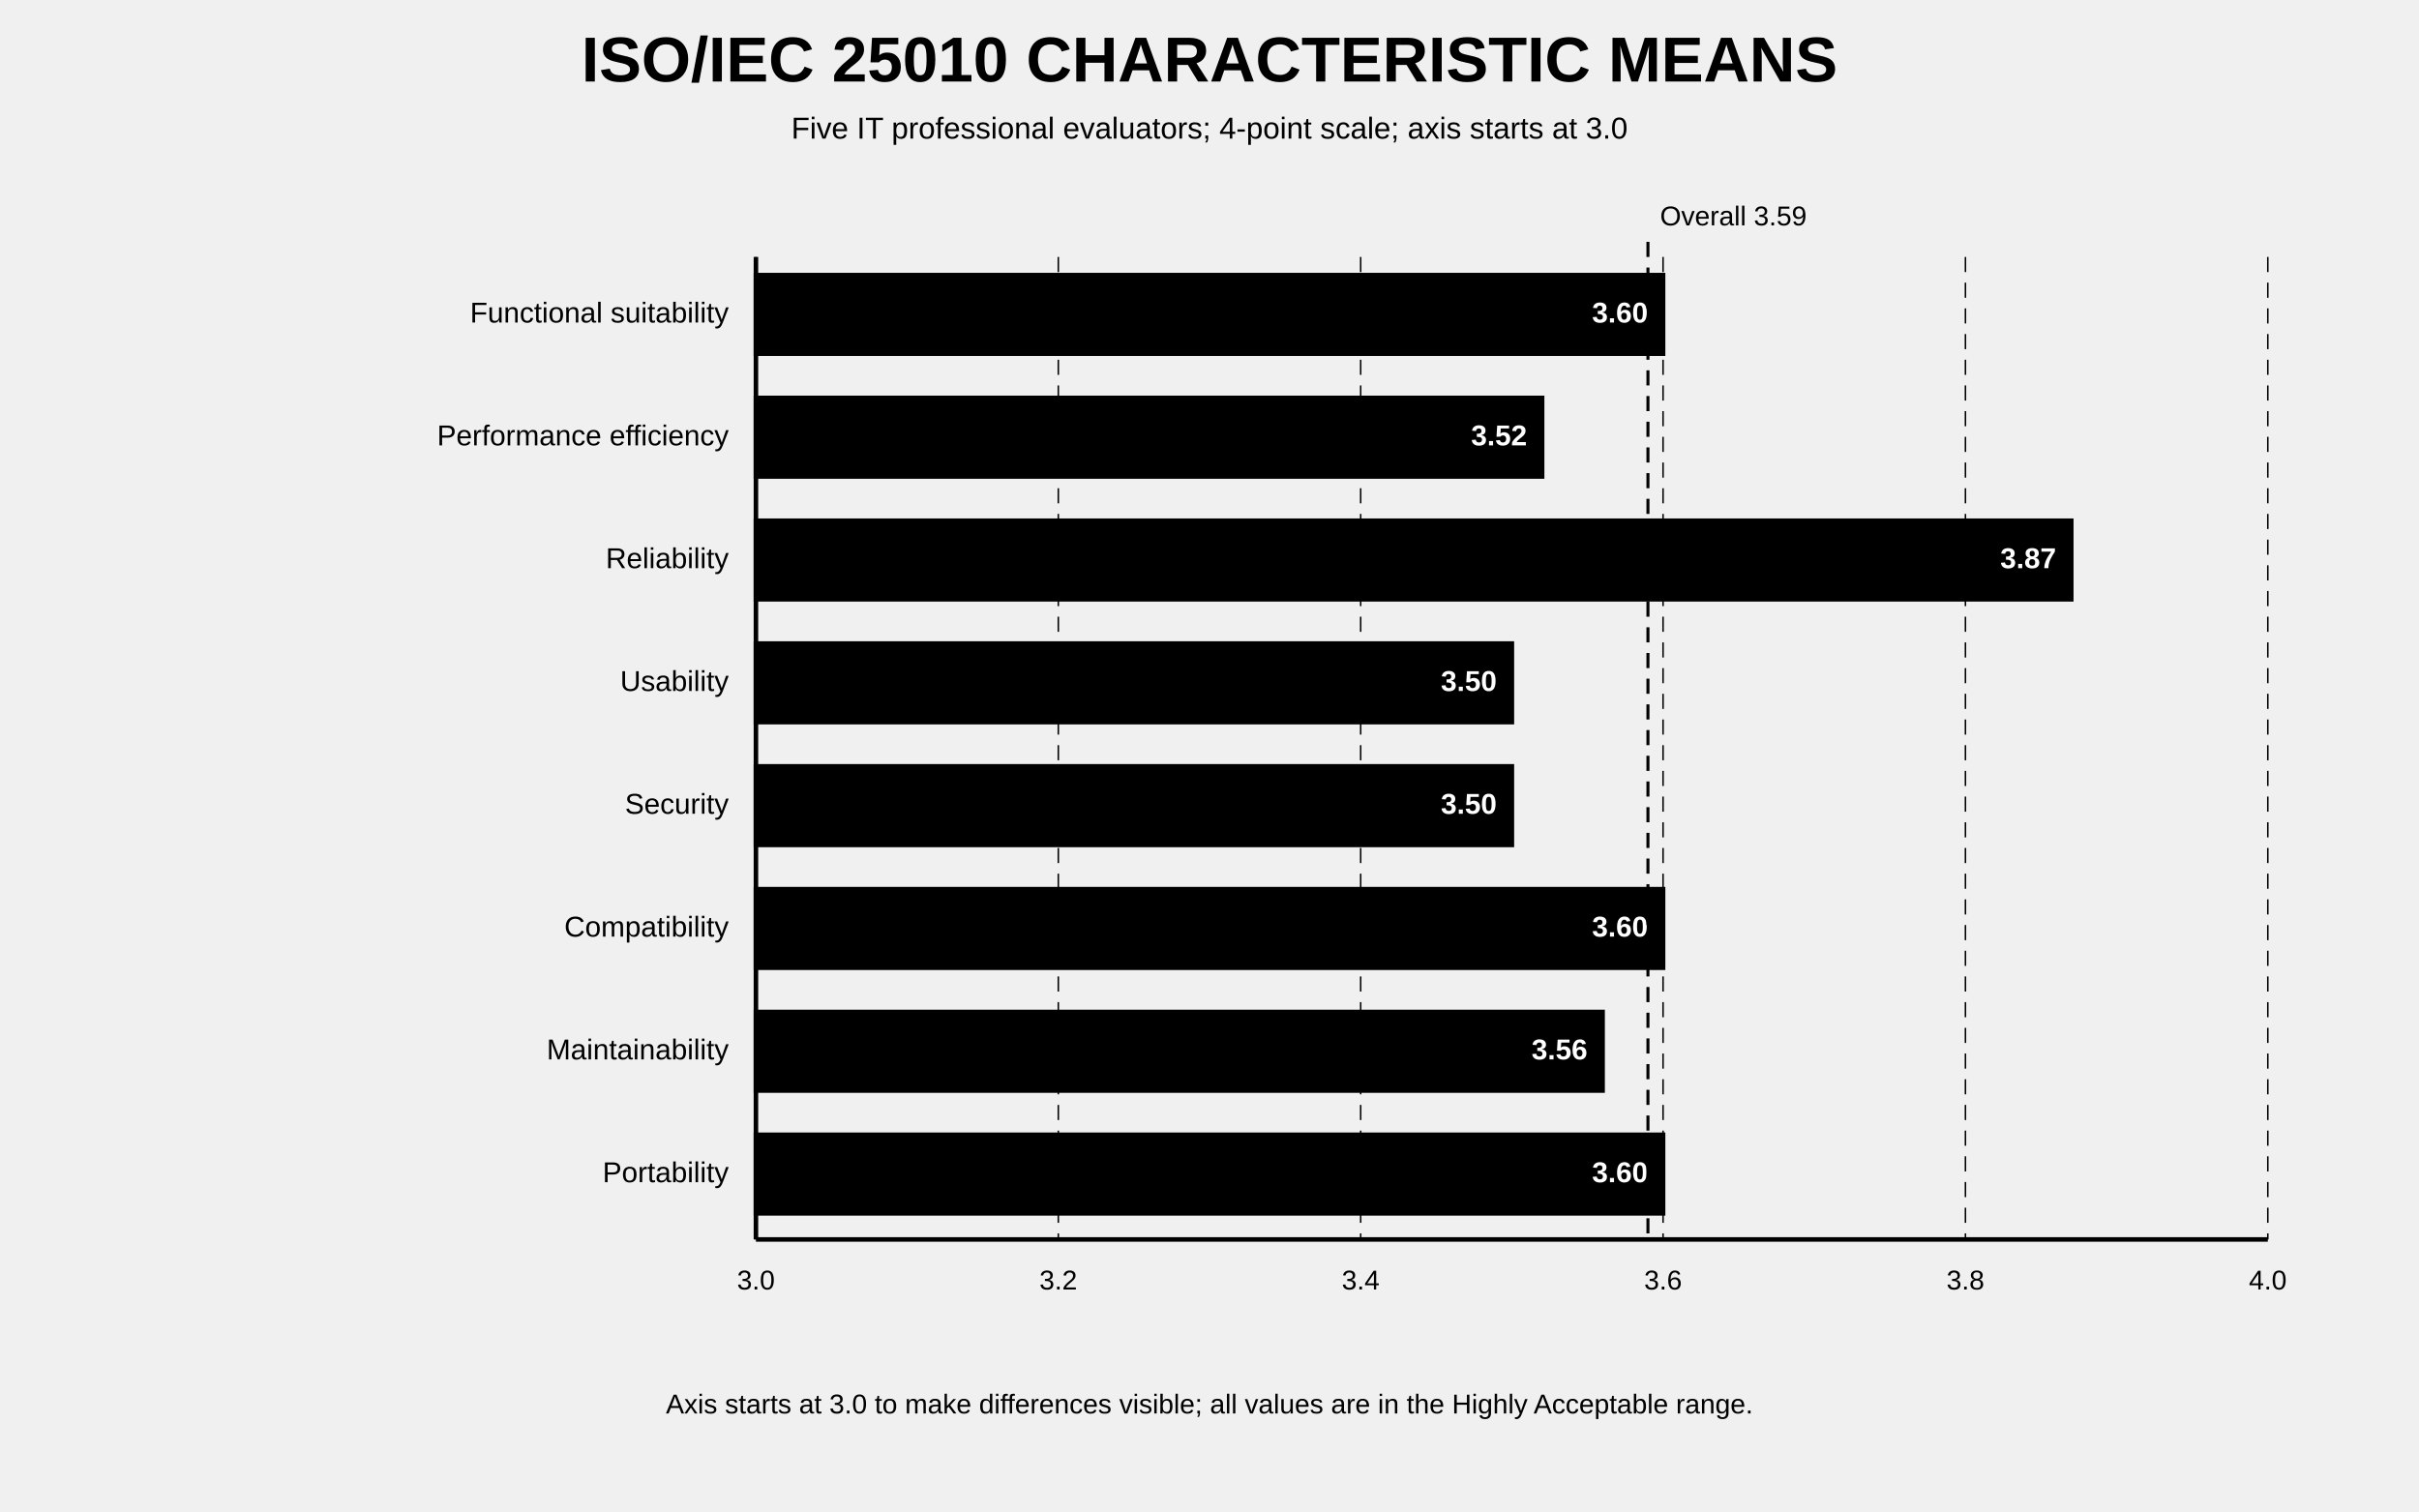
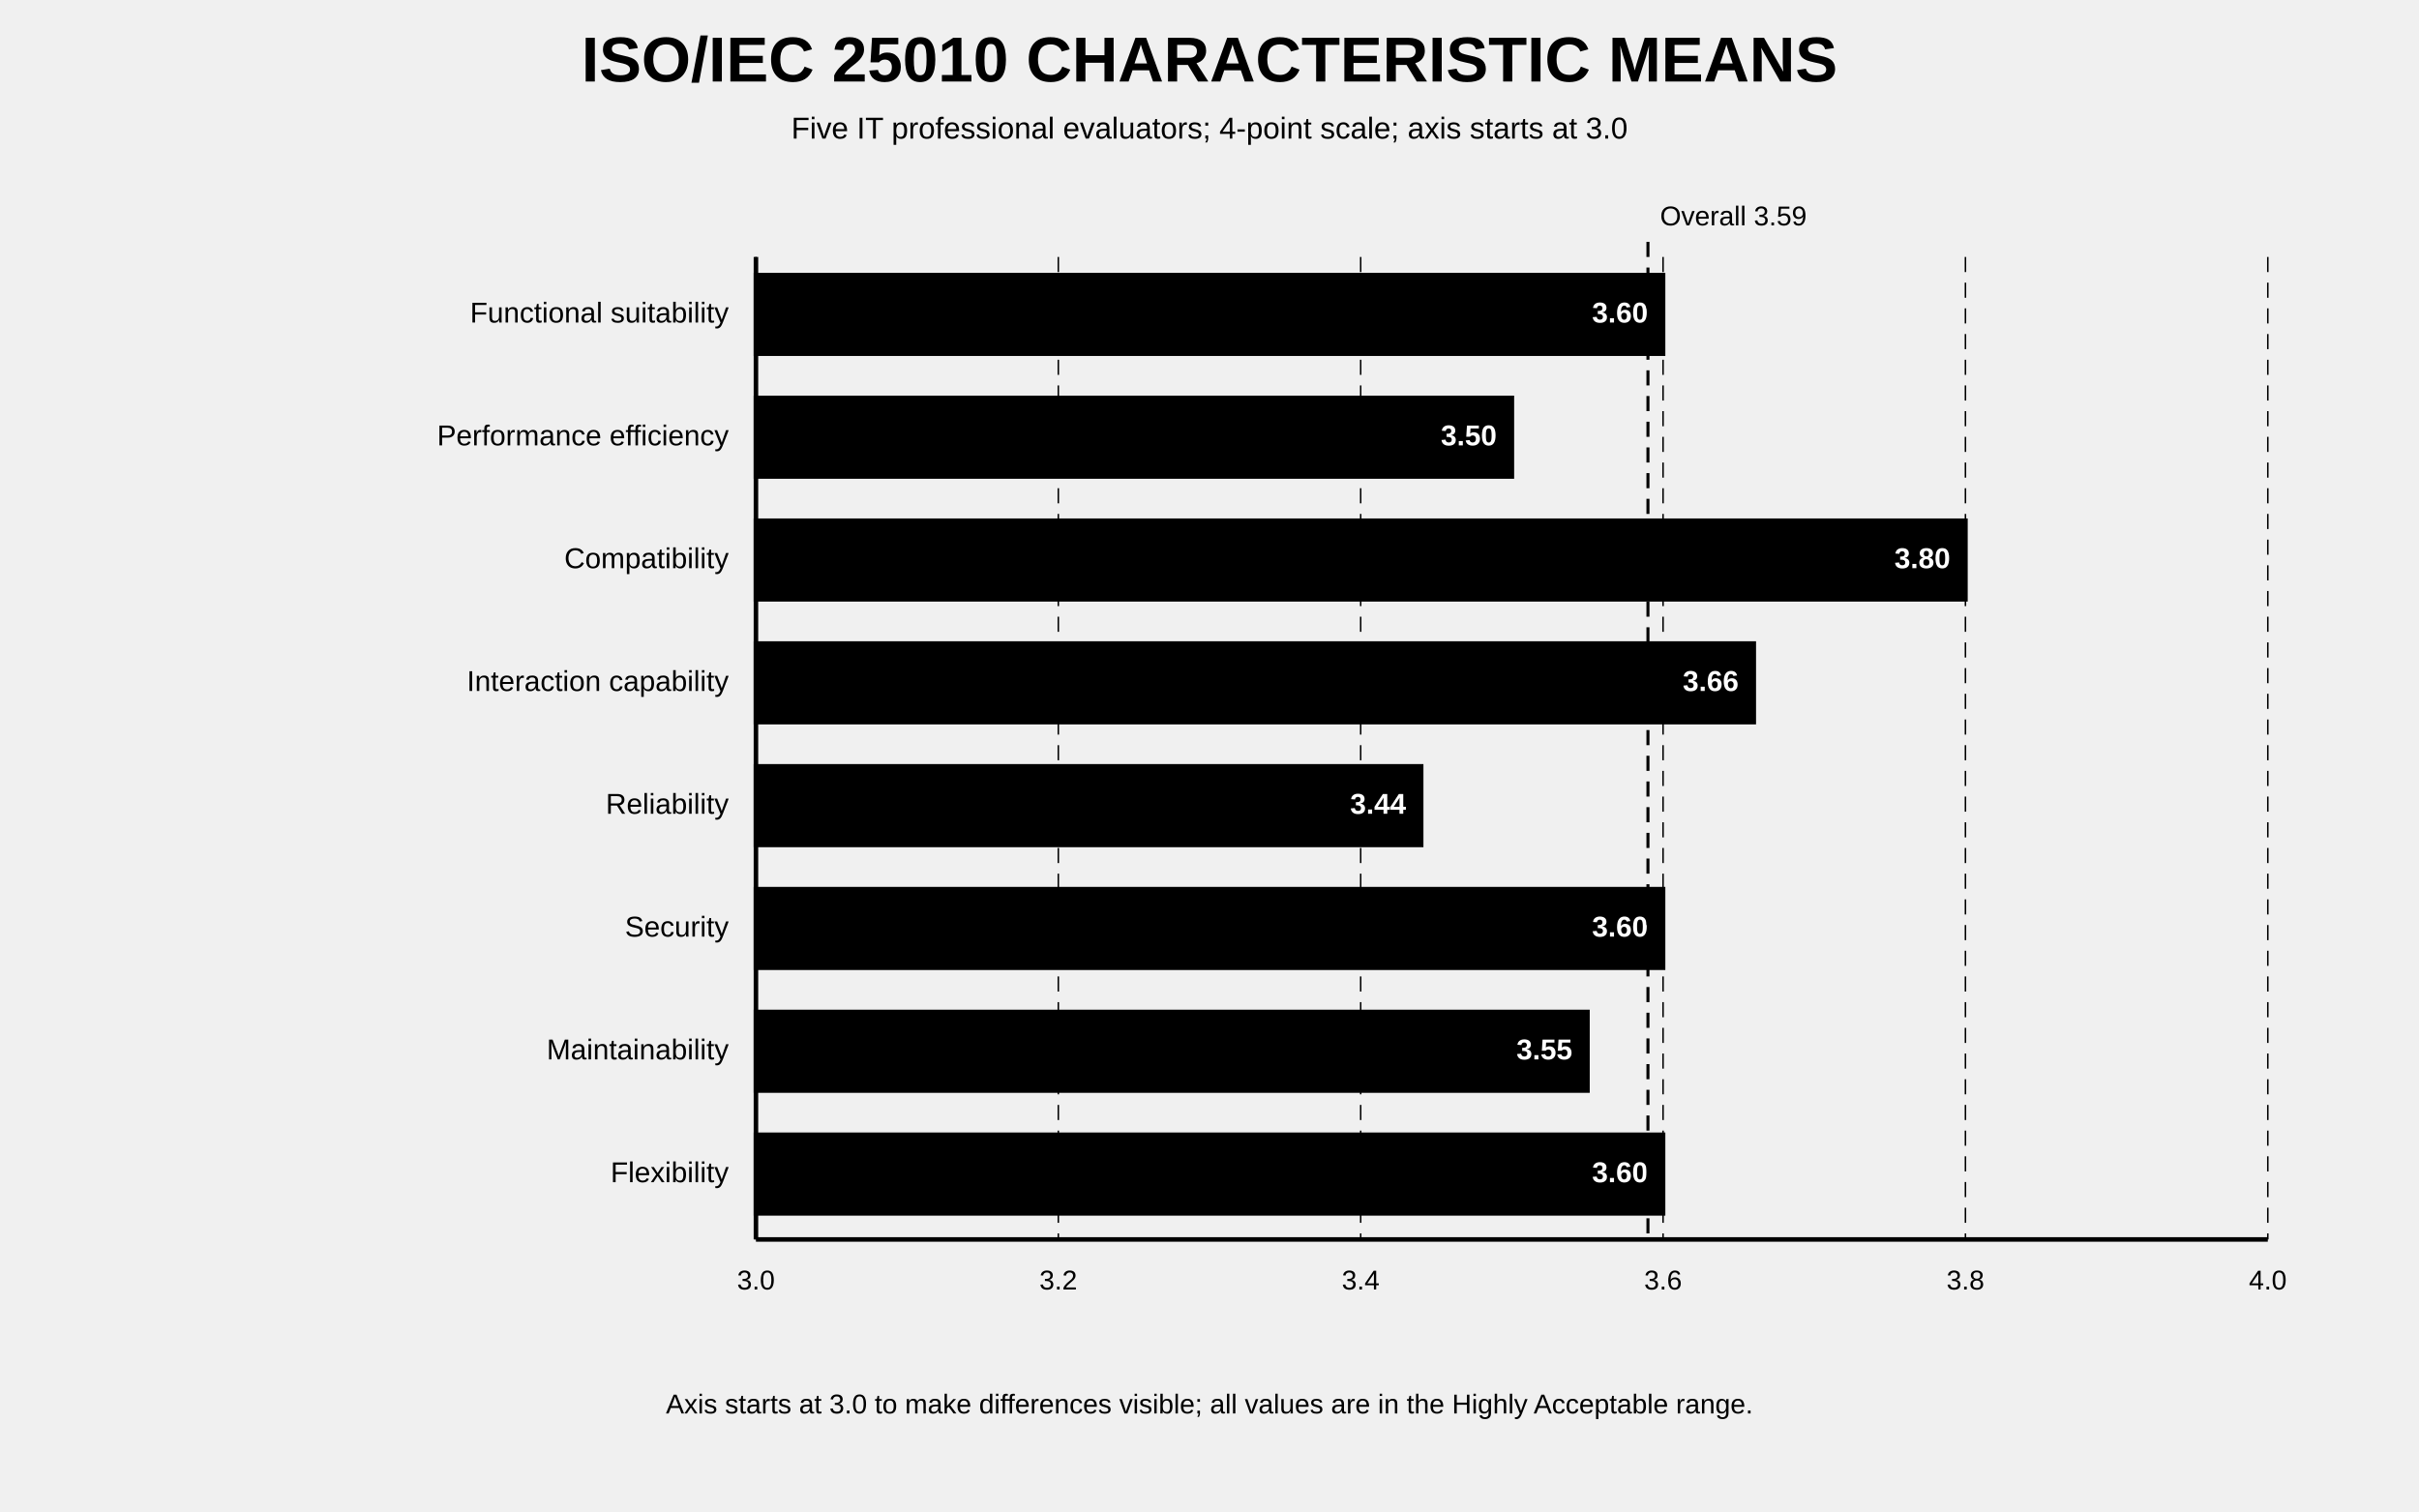
<svg xmlns="http://www.w3.org/2000/svg" width="1600" height="1000" viewBox="0 0 1600 1000">
  <defs>
    <pattern id="hatch" width="12" height="12" patternUnits="userSpaceOnUse" patternTransform="rotate(45)">
      <rect width="12" height="12" fill="white" />
      <line x1="0" y1="0" x2="0" y2="12" stroke="black" stroke-width="3" />
    </pattern>
  </defs>
  <text x="800.0" y="42" font-family="Arial, Helvetica, sans-serif" font-size="42" font-weight="700" text-anchor="middle" fill="black" dominant-baseline="middle">ISO/IEC 25010 CHARACTERISTIC MEANS</text>
  <text x="800.0" y="86" font-family="Arial, Helvetica, sans-serif" font-size="20" font-weight="400" text-anchor="middle" fill="black" dominant-baseline="middle">Five IT professional evaluators; 4-point scale; axis starts at 3.0</text>
  <polyline points="500.0,170 500.0,820" fill="none" stroke="black" stroke-width="1" stroke-dasharray="10 7" />
  <text x="500.0" y="848" font-family="Arial, Helvetica, sans-serif" font-size="18" font-weight="400" text-anchor="middle" fill="black" dominant-baseline="middle">3.0</text>
  <polyline points="700,170 700,820" fill="none" stroke="black" stroke-width="1" stroke-dasharray="10 7" />
  <text x="700" y="848" font-family="Arial, Helvetica, sans-serif" font-size="18" font-weight="400" text-anchor="middle" fill="black" dominant-baseline="middle">3.2</text>
  <polyline points="900,170 900,820" fill="none" stroke="black" stroke-width="1" stroke-dasharray="10 7" />
  <text x="900" y="848" font-family="Arial, Helvetica, sans-serif" font-size="18" font-weight="400" text-anchor="middle" fill="black" dominant-baseline="middle">3.4</text>
  <polyline points="1100.0,170 1100.0,820" fill="none" stroke="black" stroke-width="1" stroke-dasharray="10 7" />
  <text x="1100.0" y="848" font-family="Arial, Helvetica, sans-serif" font-size="18" font-weight="400" text-anchor="middle" fill="black" dominant-baseline="middle">3.6</text>
  <polyline points="1300,170 1300,820" fill="none" stroke="black" stroke-width="1" stroke-dasharray="10 7" />
  <text x="1300" y="848" font-family="Arial, Helvetica, sans-serif" font-size="18" font-weight="400" text-anchor="middle" fill="black" dominant-baseline="middle">3.8</text>
  <polyline points="1500.0,170 1500.0,820" fill="none" stroke="black" stroke-width="1" stroke-dasharray="10 7" />
  <text x="1500.0" y="848" font-family="Arial, Helvetica, sans-serif" font-size="18" font-weight="400" text-anchor="middle" fill="black" dominant-baseline="middle">4.0</text>
  <polyline points="500,170 500,820" fill="none" stroke="black" stroke-width="3" />
  <polyline points="500,820 1500,820" fill="none" stroke="black" stroke-width="3" />
  <text x="482" y="208.0" font-family="Arial, Helvetica, sans-serif" font-size="19" font-weight="400" text-anchor="end" fill="black" dominant-baseline="middle">Functional suitability</text>
  <rect x="500" y="182.0" width="600.0" height="52" fill="black" stroke="black" stroke-width="3" />
  <text x="1090.0" y="208.0" font-family="Arial, Helvetica, sans-serif" font-size="19" font-weight="700" text-anchor="end" fill="white" dominant-baseline="middle">3.60</text>
  <text x="482" y="289.25" font-family="Arial, Helvetica, sans-serif" font-size="19" font-weight="400" text-anchor="end" fill="black" dominant-baseline="middle">Performance efficiency</text>
-   <rect x="500" y="263.25" width="520.0" height="52" fill="black" stroke="black" stroke-width="3" />
-   <text x="1010.0" y="289.25" font-family="Arial, Helvetica, sans-serif" font-size="19" font-weight="700" text-anchor="end" fill="white" dominant-baseline="middle">3.52</text>
-   <text x="482" y="370.5" font-family="Arial, Helvetica, sans-serif" font-size="19" font-weight="400" text-anchor="end" fill="black" dominant-baseline="middle">Reliability</text>
-   <rect x="500" y="344.5" width="870.0" height="52" fill="black" stroke="black" stroke-width="3" />
-   <text x="1360.0" y="370.5" font-family="Arial, Helvetica, sans-serif" font-size="19" font-weight="700" text-anchor="end" fill="white" dominant-baseline="middle">3.87</text>
-   <text x="482" y="451.75" font-family="Arial, Helvetica, sans-serif" font-size="19" font-weight="400" text-anchor="end" fill="black" dominant-baseline="middle">Usability</text>
-   <rect x="500" y="425.75" width="500.0" height="52" fill="black" stroke="black" stroke-width="3" />
-   <text x="990.0" y="451.75" font-family="Arial, Helvetica, sans-serif" font-size="19" font-weight="700" text-anchor="end" fill="white" dominant-baseline="middle">3.50</text>
-   <text x="482" y="533.0" font-family="Arial, Helvetica, sans-serif" font-size="19" font-weight="400" text-anchor="end" fill="black" dominant-baseline="middle">Security</text>
-   <rect x="500" y="507.0" width="500.0" height="52" fill="black" stroke="black" stroke-width="3" />
-   <text x="990.0" y="533.0" font-family="Arial, Helvetica, sans-serif" font-size="19" font-weight="700" text-anchor="end" fill="white" dominant-baseline="middle">3.50</text>
-   <text x="482" y="614.25" font-family="Arial, Helvetica, sans-serif" font-size="19" font-weight="400" text-anchor="end" fill="black" dominant-baseline="middle">Compatibility</text>
+   <rect x="500" y="263.25" width="500.0" height="52" fill="black" stroke="black" stroke-width="3" />
+   <text x="990.0" y="289.25" font-family="Arial, Helvetica, sans-serif" font-size="19" font-weight="700" text-anchor="end" fill="white" dominant-baseline="middle">3.50</text>
+   <text x="482" y="370.5" font-family="Arial, Helvetica, sans-serif" font-size="19" font-weight="400" text-anchor="end" fill="black" dominant-baseline="middle">Compatibility</text>
+   <rect x="500" y="344.5" width="800" height="52" fill="black" stroke="black" stroke-width="3" />
+   <text x="1290" y="370.5" font-family="Arial, Helvetica, sans-serif" font-size="19" font-weight="700" text-anchor="end" fill="white" dominant-baseline="middle">3.80</text>
+   <text x="482" y="451.75" font-family="Arial, Helvetica, sans-serif" font-size="19" font-weight="400" text-anchor="end" fill="black" dominant-baseline="middle">Interaction capability</text>
+   <rect x="500" y="425.75" width="660.0" height="52" fill="black" stroke="black" stroke-width="3" />
+   <text x="1150.0" y="451.75" font-family="Arial, Helvetica, sans-serif" font-size="19" font-weight="700" text-anchor="end" fill="white" dominant-baseline="middle">3.66</text>
+   <text x="482" y="533.0" font-family="Arial, Helvetica, sans-serif" font-size="19" font-weight="400" text-anchor="end" fill="black" dominant-baseline="middle">Reliability</text>
+   <rect x="500" y="507.0" width="440.0" height="52" fill="black" stroke="black" stroke-width="3" />
+   <text x="930.0" y="533.0" font-family="Arial, Helvetica, sans-serif" font-size="19" font-weight="700" text-anchor="end" fill="white" dominant-baseline="middle">3.44</text>
+   <text x="482" y="614.25" font-family="Arial, Helvetica, sans-serif" font-size="19" font-weight="400" text-anchor="end" fill="black" dominant-baseline="middle">Security</text>
  <rect x="500" y="588.25" width="600.0" height="52" fill="black" stroke="black" stroke-width="3" />
  <text x="1090.0" y="614.25" font-family="Arial, Helvetica, sans-serif" font-size="19" font-weight="700" text-anchor="end" fill="white" dominant-baseline="middle">3.60</text>
  <text x="482" y="695.5" font-family="Arial, Helvetica, sans-serif" font-size="19" font-weight="400" text-anchor="end" fill="black" dominant-baseline="middle">Maintainability</text>
-   <rect x="500" y="669.5" width="560.0" height="52" fill="black" stroke="black" stroke-width="3" />
-   <text x="1050.0" y="695.5" font-family="Arial, Helvetica, sans-serif" font-size="19" font-weight="700" text-anchor="end" fill="white" dominant-baseline="middle">3.56</text>
-   <text x="482" y="776.75" font-family="Arial, Helvetica, sans-serif" font-size="19" font-weight="400" text-anchor="end" fill="black" dominant-baseline="middle">Portability</text>
+   <rect x="500" y="669.5" width="550" height="52" fill="black" stroke="black" stroke-width="3" />
+   <text x="1040" y="695.5" font-family="Arial, Helvetica, sans-serif" font-size="19" font-weight="700" text-anchor="end" fill="white" dominant-baseline="middle">3.55</text>
+   <text x="482" y="776.75" font-family="Arial, Helvetica, sans-serif" font-size="19" font-weight="400" text-anchor="end" fill="black" dominant-baseline="middle">Flexibility</text>
  <rect x="500" y="750.75" width="600.0" height="52" fill="black" stroke="black" stroke-width="3" />
  <text x="1090.0" y="776.75" font-family="Arial, Helvetica, sans-serif" font-size="19" font-weight="700" text-anchor="end" fill="white" dominant-baseline="middle">3.60</text>
  <polyline points="1090.0,160 1090.0,820" fill="none" stroke="black" stroke-width="2" stroke-dasharray="10 7" />
  <text x="1098.0" y="144" font-family="Arial, Helvetica, sans-serif" font-size="18" font-weight="400" text-anchor="start" fill="black" dominant-baseline="middle">Overall 3.59</text>
  <text x="800" y="930" font-family="Arial, Helvetica, sans-serif" font-size="18" font-weight="400" text-anchor="middle" fill="black" dominant-baseline="middle">Axis starts at 3.0 to make differences visible; all values are in the Highly Acceptable range.</text>
</svg>
